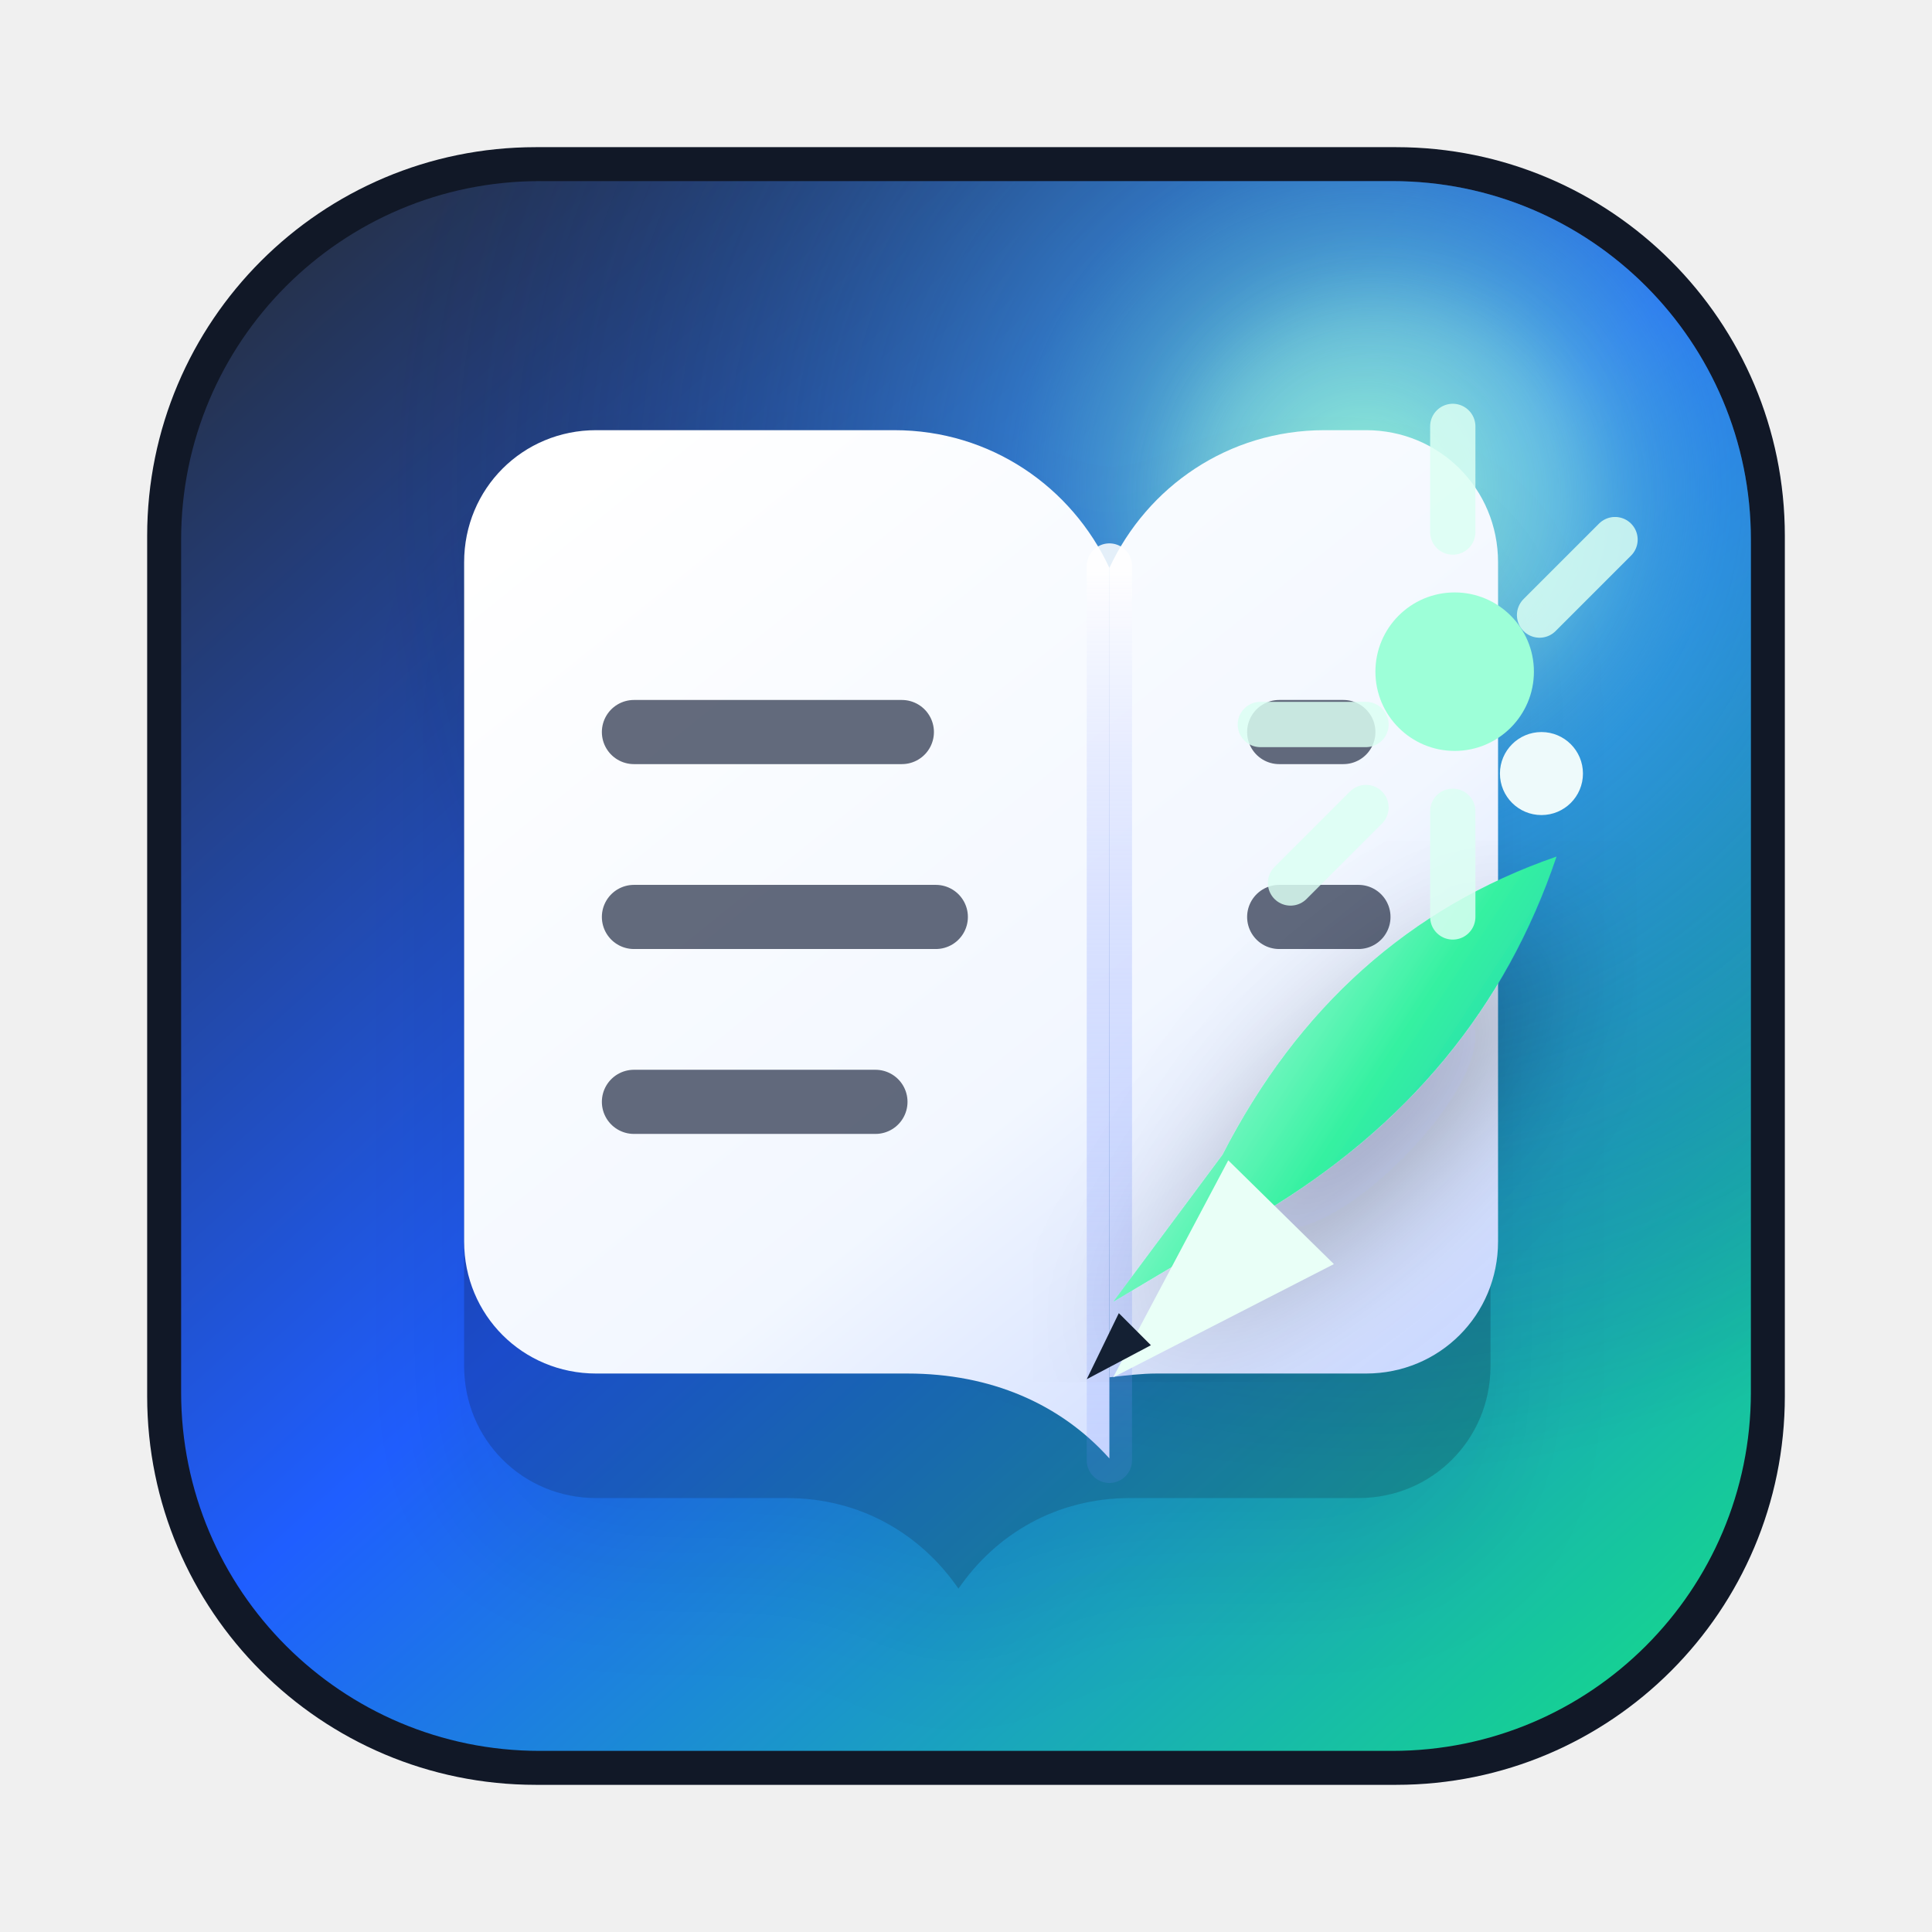
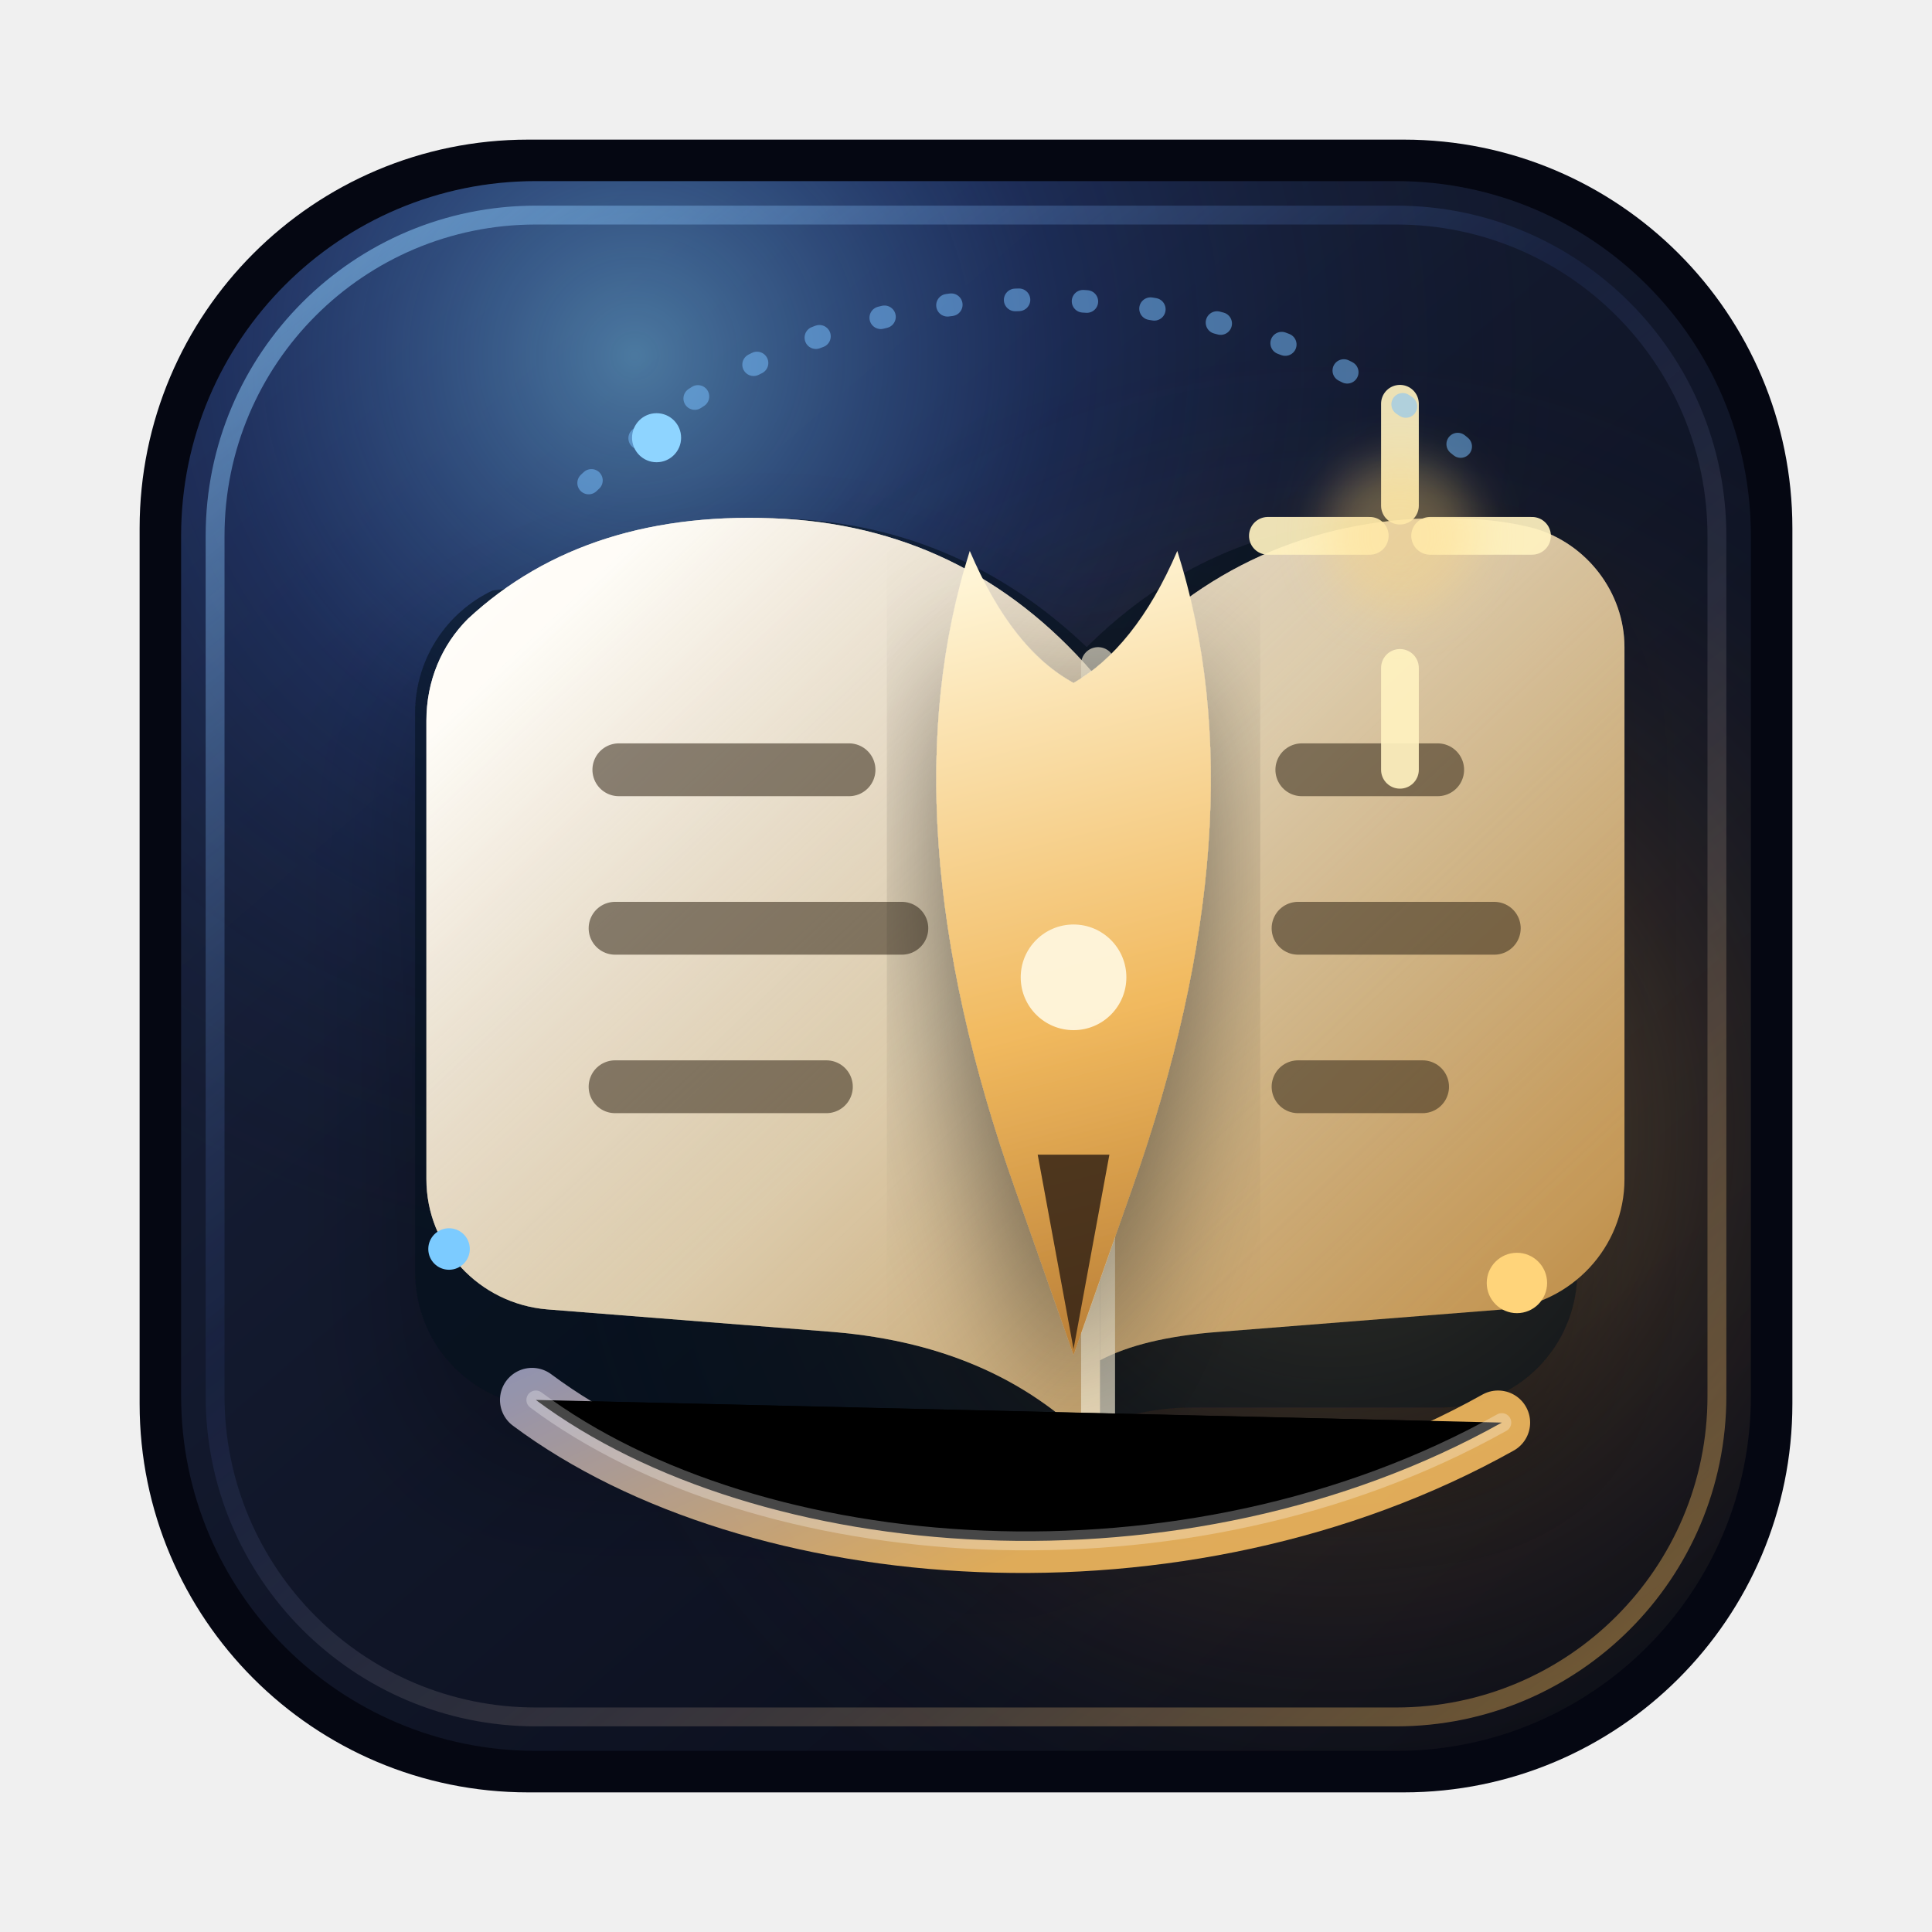
<svg xmlns="http://www.w3.org/2000/svg" width="1024" height="1024" viewBox="0 0 1024 1024">
  <defs>
-     <linearGradient id="bg" x1="156" y1="128" x2="868" y2="916" gradientUnits="userSpaceOnUse">
-       <stop offset="0" stop-color="#25314A" />
-       <stop offset="0.48" stop-color="#1F5EFF" />
-       <stop offset="1" stop-color="#15D68F" />
+     <linearGradient id="bg" x1="164" y1="116" x2="860" y2="918" gradientUnits="userSpaceOnUse">
+       <stop offset="0" stop-color="#1A2440" />
+       <stop offset="0.48" stop-color="#11172A" />
+       <stop offset="1" stop-color="#090C17" />
    </linearGradient>
-     <radialGradient id="glow" cx="0" cy="0" r="1" gradientUnits="userSpaceOnUse" gradientTransform="translate(724 258) rotate(127) scale(524)">
-       <stop offset="0" stop-color="#92F7D1" stop-opacity="0.95" />
-       <stop offset="0.36" stop-color="#4DBED0" stop-opacity="0.34" />
-       <stop offset="1" stop-color="#0D1324" stop-opacity="0" />
+     <radialGradient id="auraTop" cx="0" cy="0" r="1" gradientUnits="userSpaceOnUse" gradientTransform="translate(334 190) rotate(63) scale(500)">
+       <stop offset="0" stop-color="#7CCBFF" stop-opacity="0.52" />
+       <stop offset="0.45" stop-color="#3B6DE8" stop-opacity="0.18" />
+       <stop offset="1" stop-color="#101729" stop-opacity="0" />
    </radialGradient>
-     <linearGradient id="page" x1="298" y1="258" x2="710" y2="770" gradientUnits="userSpaceOnUse">
-       <stop offset="0" stop-color="#FFFFFF" />
-       <stop offset="0.62" stop-color="#F2F7FF" />
-       <stop offset="1" stop-color="#CAD8FF" />
+     <radialGradient id="auraGold" cx="0" cy="0" r="1" gradientUnits="userSpaceOnUse" gradientTransform="translate(706 600) rotate(122) scale(430)">
+       <stop offset="0" stop-color="#FFD77A" stop-opacity="0.45" />
+       <stop offset="0.48" stop-color="#B47A2E" stop-opacity="0.16" />
+       <stop offset="1" stop-color="#0A0D17" stop-opacity="0" />
+     </radialGradient>
+     <linearGradient id="rim" x1="178" y1="126" x2="812" y2="914" gradientUnits="userSpaceOnUse">
+       <stop offset="0" stop-color="#8FCFFF" stop-opacity="0.78" />
+       <stop offset="0.42" stop-color="#334A8F" stop-opacity="0.24" />
+       <stop offset="1" stop-color="#F2B85B" stop-opacity="0.58" />
    </linearGradient>
-     <linearGradient id="mint" x1="540" y1="594" x2="794" y2="760" gradientUnits="userSpaceOnUse">
-       <stop offset="0" stop-color="#D6FFF1" />
-       <stop offset="0.48" stop-color="#35F1A1" />
-       <stop offset="1" stop-color="#0CB5C9" />
+     <linearGradient id="page" x1="284" y1="270" x2="748" y2="754" gradientUnits="userSpaceOnUse">
+       <stop offset="0" stop-color="#FFF8E8" />
+       <stop offset="0.52" stop-color="#F4E4BE" />
+       <stop offset="1" stop-color="#C99A55" />
    </linearGradient>
-     <linearGradient id="edge" x1="512" y1="302" x2="512" y2="770" gradientUnits="userSpaceOnUse">
-       <stop offset="0" stop-color="#FFFFFF" stop-opacity="0.86" />
-       <stop offset="1" stop-color="#6F8CFF" stop-opacity="0.16" />
+     <linearGradient id="pageShade" x1="312" y1="310" x2="720" y2="744" gradientUnits="userSpaceOnUse">
+       <stop offset="0" stop-color="#FFFFFF" stop-opacity="0.72" />
+       <stop offset="1" stop-color="#734D20" stop-opacity="0.08" />
+     </linearGradient>
+     <linearGradient id="ink" x1="418" y1="230" x2="664" y2="770" gradientUnits="userSpaceOnUse">
+       <stop offset="0" stop-color="#BFE8FF" />
+       <stop offset="0.42" stop-color="#618CFF" />
+       <stop offset="1" stop-color="#F0B75E" />
+     </linearGradient>
+     <linearGradient id="nib" x1="488" y1="312" x2="604" y2="764" gradientUnits="userSpaceOnUse">
+       <stop offset="0" stop-color="#FFF5D6" />
+       <stop offset="0.52" stop-color="#F1B95E" />
+       <stop offset="1" stop-color="#A96D2A" />
    </linearGradient>
    <filter id="shadow" x="-18%" y="-18%" width="136%" height="136%" color-interpolation-filters="sRGB">
-       <feDropShadow dx="0" dy="34" stdDeviation="34" flood-color="#071022" flood-opacity="0.34" />
+       <feDropShadow dx="0" dy="38" stdDeviation="34" flood-color="#020611" flood-opacity="0.48" />
    </filter>
-     <filter id="soft" x="-20%" y="-20%" width="140%" height="140%" color-interpolation-filters="sRGB">
-       <feGaussianBlur stdDeviation="18" />
+     <filter id="halo" x="-35%" y="-35%" width="170%" height="170%" color-interpolation-filters="sRGB">
+       <feGaussianBlur stdDeviation="12" />
    </filter>
  </defs>
-   <rect x="78" y="78" width="868" height="868" rx="206" fill="#111827" />
-   <rect x="96" y="96" width="832" height="832" rx="190" fill="url(#bg)" />
-   <rect x="96" y="96" width="832" height="832" rx="190" fill="url(#glow)" />
-   <circle cx="734" cy="268" r="112" fill="#B9FFE8" opacity="0.2" filter="url(#soft)" />
-   <path d="M246 314c0-39 31-70 70-70h160c49 0 91 26 113 65 22-39 64-65 113-65h18c39 0 70 31 70 70v410c0 39-31 70-70 70H599c-39 0-71 19-91 48-20-29-52-48-91-48H316c-39 0-70-31-70-70V314Z" fill="#0B1020" opacity="0.24" filter="url(#shadow)" />
-   <path d="M246 298c0-39 31-70 70-70h158c51 0 94 30 114 73v472c-26-29-63-45-107-45H316c-39 0-70-31-70-70V298Z" fill="url(#page)" />
-   <path d="M588 301c20-43 63-73 114-73h22c39 0 70 31 70 70v360c0 39-31 70-70 70H613c-8 0-16 1-25 2V301Z" fill="url(#page)" />
-   <path d="M588 300v474" stroke="url(#edge)" stroke-width="24" stroke-linecap="round" />
-   <path d="M336 388h142M336 486h160M336 584h128M678 388h34M678 486h42" stroke="#1C2740" stroke-opacity="0.68" stroke-width="34" stroke-linecap="round" />
-   <path d="M648 612c40-78 99-131 177-158-27 80-79 143-156 189l-79 47 58-78Z" fill="url(#mint)" filter="url(#shadow)" />
-   <path d="M651 615l56 55-117 60 61-115Z" fill="#E9FFF7" />
-   <path d="M610 713l-34 18 17-35 17 17Z" fill="#142033" />
-   <circle cx="771" cy="356" r="42" fill="#9DFFD8" />
-   <circle cx="817" cy="410" r="22" fill="#F8FFFD" opacity="0.95" />
-   <path d="M770 282v-56M770 486v-56M668 384h56M816 326l40-40M684 468l40-40" stroke="#DBFFF3" stroke-width="24" stroke-linecap="round" opacity="0.84" />
+   <rect x="74" y="74" width="876" height="876" rx="206" fill="#050712" />
+   <rect x="96" y="96" width="832" height="832" rx="188" fill="url(#bg)" />
+   <rect x="96" y="96" width="832" height="832" rx="188" fill="url(#auraTop)" />
+   <rect x="96" y="96" width="832" height="832" rx="188" fill="url(#auraGold)" />
+   <rect x="114" y="114" width="796" height="796" rx="170" fill="none" stroke="url(#rim)" stroke-width="10" opacity="0.72" />
+   <path d="M284 310c38-26 83-38 136-35 60 3 112 26 156 68 42-42 94-65 154-68 25-1 46 0 64 5 25 7 42 30 42 56v338c0 40-32 72-72 72H632c-40 0-80 18-108 49-28-31-68-49-108-49H292c-40 0-72-32-72-72V378c0-28 16-53 41-65l23-3Z" fill="#050814" opacity="0.54" filter="url(#shadow)" />
+   <path d="M248 328c42-39 98-57 168-53 67 4 123 33 167 86v409c-35-38-82-59-141-64l-152-12c-36-3-64-33-64-69V382c0-21 8-40 22-54Z" fill="url(#page)" />
+   <path d="M583 361c44-53 100-82 167-86 23-1 44 0 63 5 28 8 48 34 48 63v282c0 36-28 66-64 69l-152 12c-26 2-47 7-62 15V361Z" fill="url(#page)" />
+   <path d="M248 328c42-39 98-57 168-53 67 4 123 33 167 86v409c-35-38-82-59-141-64l-152-12c-36-3-64-33-64-69V382c0-21 8-40 22-54Z" fill="url(#pageShade)" />
+   <path d="M583 361c44-53 100-82 167-86 23-1 44 0 63 5 28 8 48 34 48 63v282c0 36-28 66-64 69l-152 12c-26 2-47 7-62 15V361Z" fill="url(#pageShade)" />
+   <path d="M582 352v424" stroke="#FFF6DE" stroke-width="18" stroke-linecap="round" opacity="0.68" />
+   <path d="M328 408h122M326 492h152M326 576h112M690 408h72M688 492h104M688 576h66" stroke="#372A1A" stroke-opacity="0.56" stroke-width="28" stroke-linecap="round" />
+   <path d="M514 292c-30 95-22 208 24 338l31 88 31-88c46-130 54-243 24-338-15 35-34 58-55 70-22-12-40-35-55-70Z" fill="url(#nib)" filter="url(#shadow)" />
+   <path d="M550 612h38l-19 103-19-103Z" fill="#2B1C11" opacity="0.8" />
+   <circle cx="569" cy="518" r="28" fill="#FFF7E1" opacity="0.92" />
+   <path d="M282 742c118 88 344 106 512 12" stroke="url(#ink)" stroke-width="34" stroke-linecap="round" opacity="0.92" />
+   <path d="M284 742c118 88 344 106 512 12" stroke="#FFFFFF" stroke-opacity="0.28" stroke-width="10" stroke-linecap="round" />
+   <path d="M742 214v54M742 354v54M672 284h54M758 284h54" stroke="#FFF2C0" stroke-width="20" stroke-linecap="round" opacity="0.92" />
+   <circle cx="742" cy="284" r="40" fill="#FFD679" opacity="0.34" filter="url(#halo)" />
+   <path d="M312 256c75-72 164-104 267-96 78 6 146 34 204 84" fill="none" stroke="#78BFFF" stroke-width="12" stroke-linecap="round" stroke-dasharray="2 34" opacity="0.52" />
+   <circle cx="348" cy="232" r="13" fill="#8ED4FF" />
+   <circle cx="804" cy="680" r="16" fill="#FFD47A" />
+   <circle cx="238" cy="662" r="11" fill="#7CCBFF" />
</svg>
